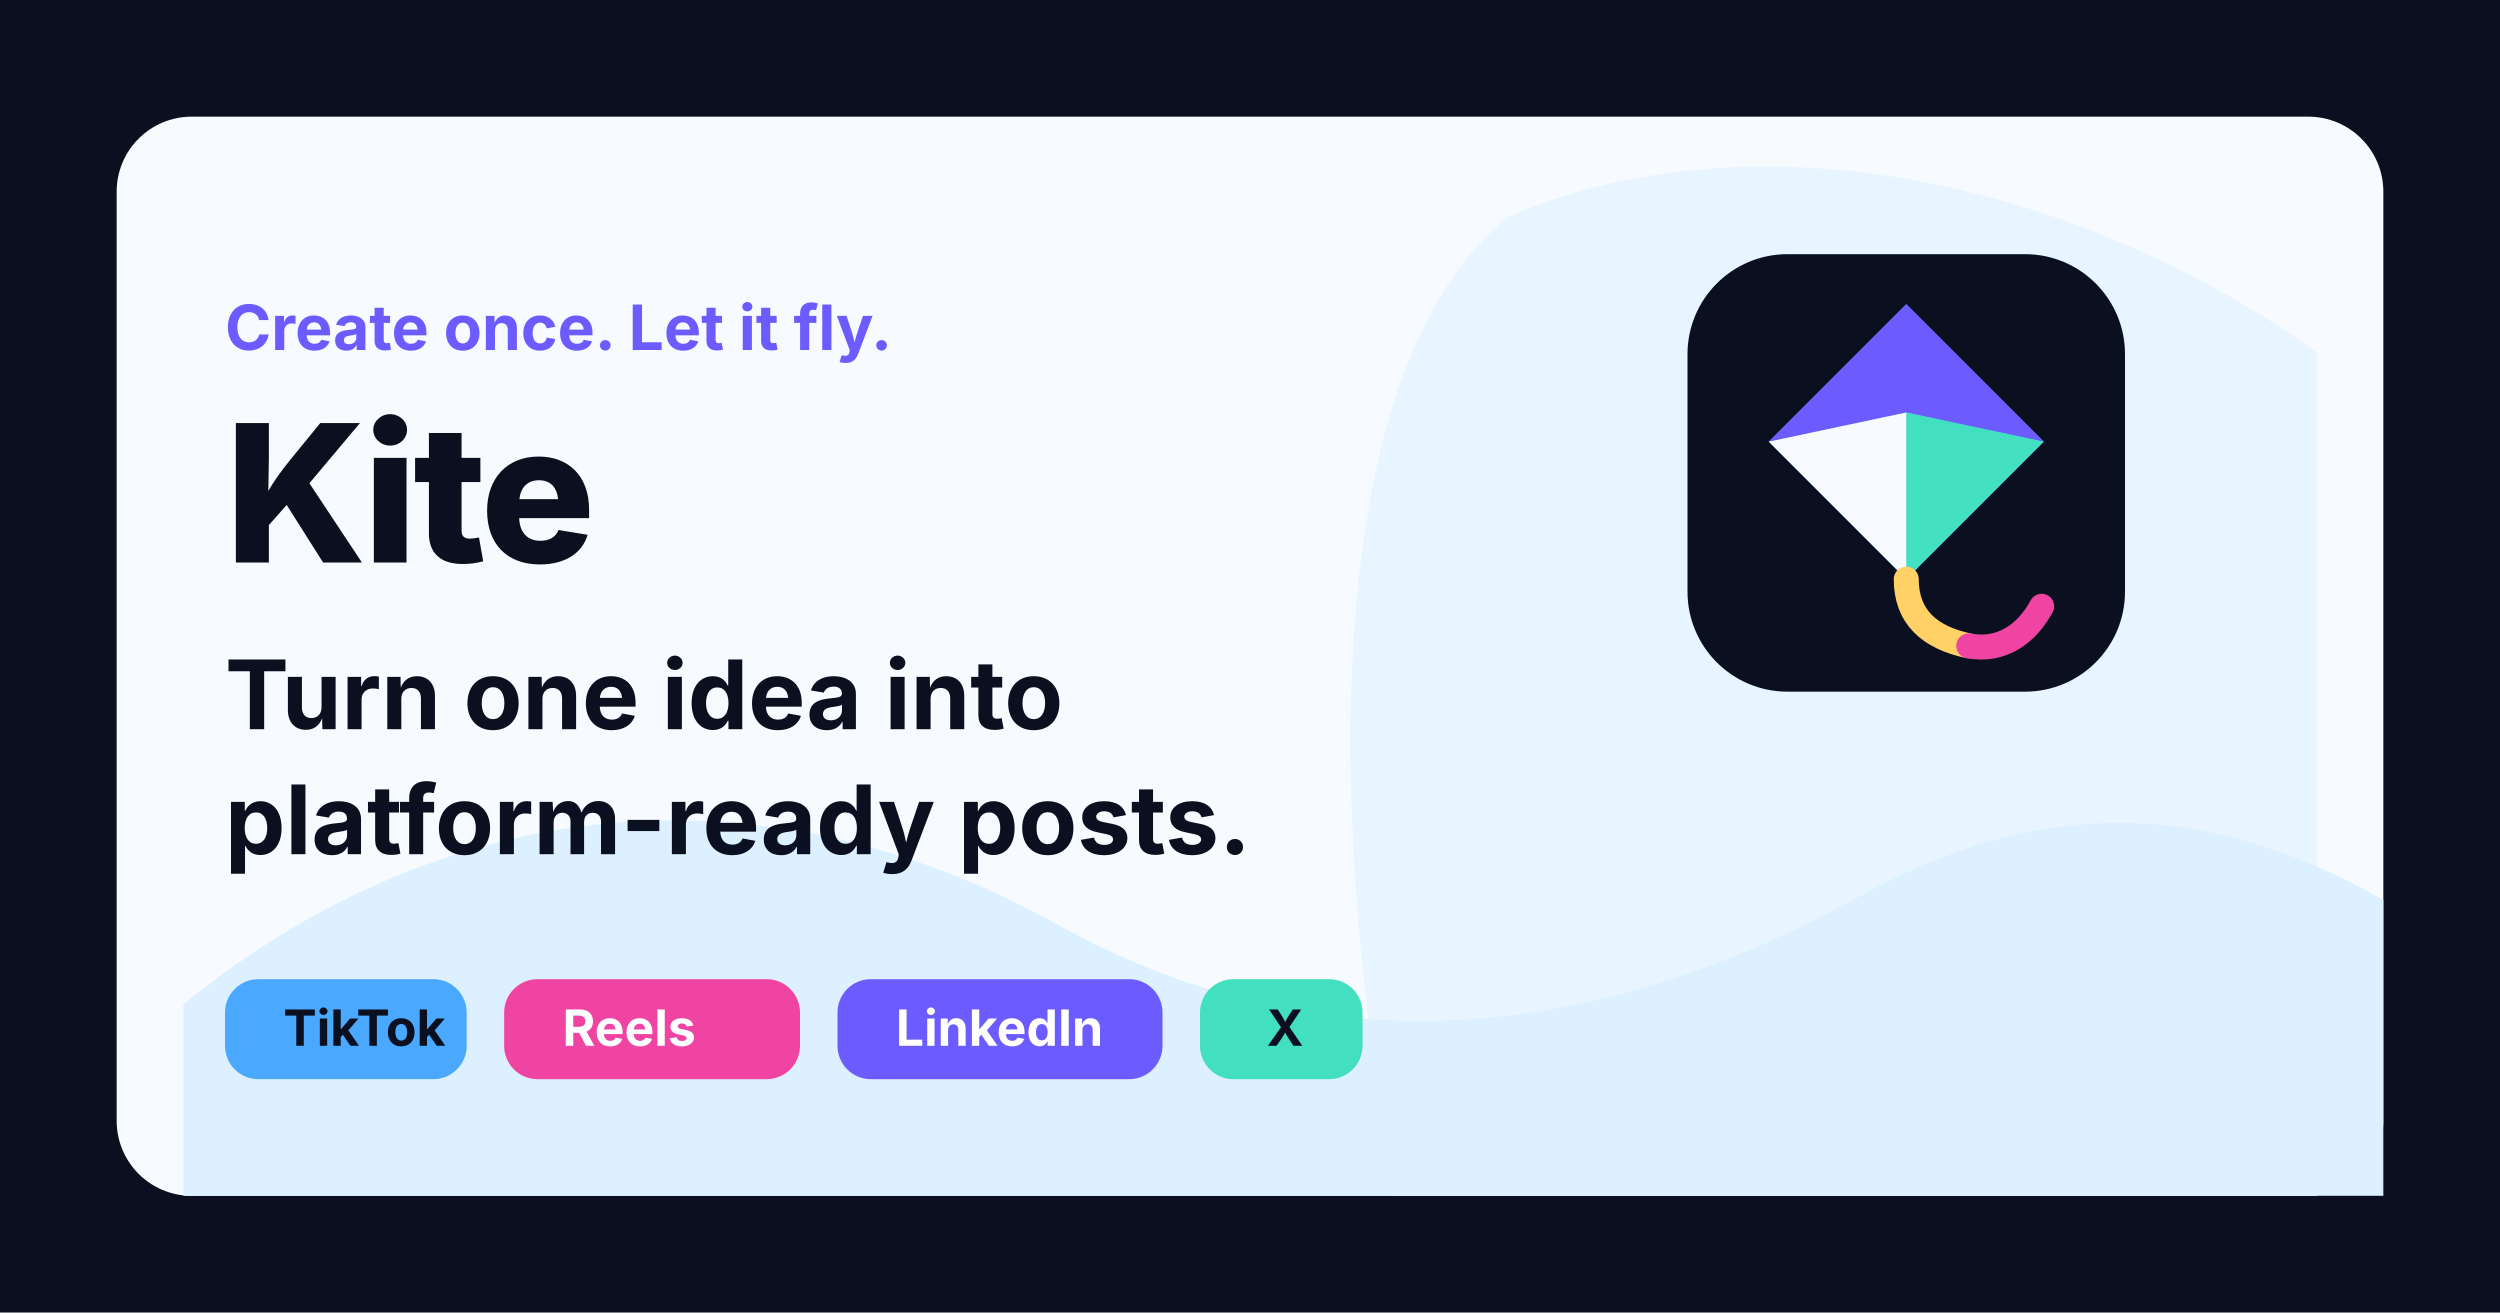
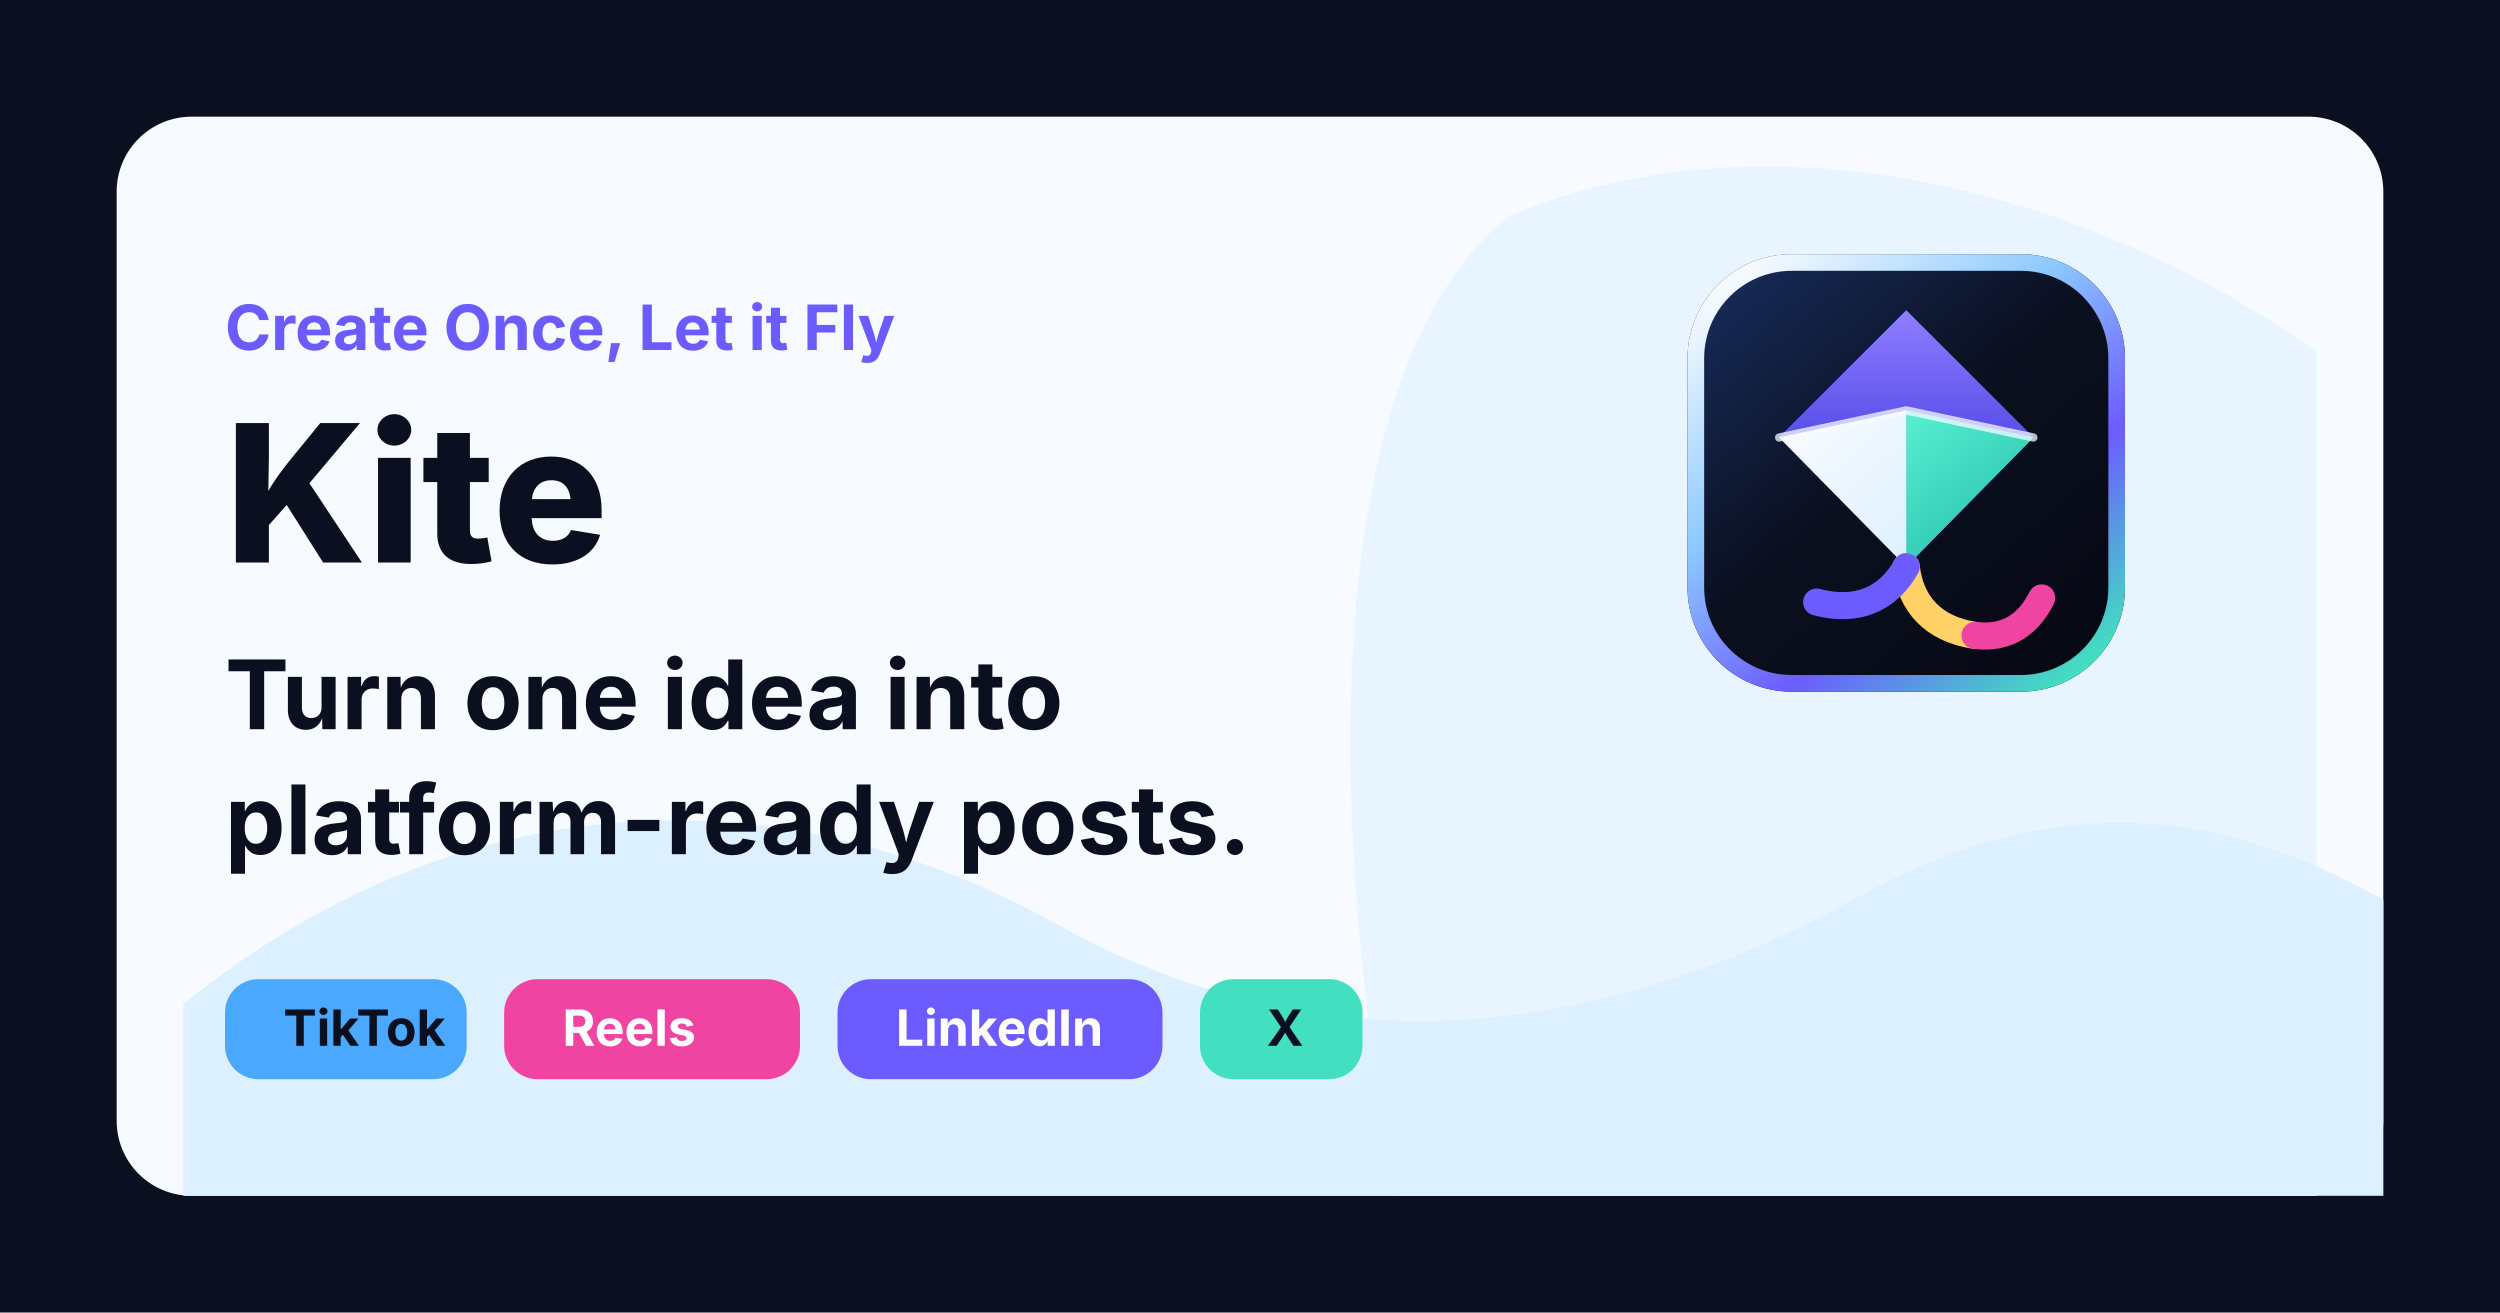
<svg xmlns="http://www.w3.org/2000/svg" viewBox="0 0 1200 630" fill="none">
+   <defs>
+     <linearGradient id="ogTileGlass" x1="20" y1="6" x2="190" y2="204" gradientUnits="userSpaceOnUse">
+       <stop stop-color="#172B59" />
+       <stop offset="0.46" stop-color="#0B1020" />
+       <stop offset="1" stop-color="#060812" />
+     </linearGradient>
+     <linearGradient id="ogTileRim" x1="28" y1="6" x2="184" y2="204" gradientUnits="userSpaceOnUse">
+       <stop stop-color="#F7FBFF" />
+       <stop offset="0.36" stop-color="#8CC9FF" />
+       <stop offset="0.68" stop-color="#6C5CFF" />
+       <stop offset="1" stop-color="#42E0C0" />
+     </linearGradient>
+     <linearGradient id="ogKiteTop" x1="105" y1="29" x2="105" y2="97" gradientUnits="userSpaceOnUse">
+       <stop stop-color="#8E7CFF" />
+       <stop offset="1" stop-color="#4F46E5" />
+     </linearGradient>
+     <linearGradient id="ogKiteLeft" x1="45" y1="87" x2="105" y2="150" gradientUnits="userSpaceOnUse">
+       <stop stop-color="#F7FBFF" />
+       <stop offset="1" stop-color="#DDF0FF" />
+     </linearGradient>
+     <linearGradient id="ogKiteRight" x1="105" y1="74" x2="164" y2="150" gradientUnits="userSpaceOnUse">
+       <stop stop-color="#58F1D2" />
+       <stop offset="1" stop-color="#22B8A8" />
+     </linearGradient>
+   </defs>
  <rect width="1200" height="630" fill="#0B1020" />
  <rect x="56" y="56" width="1088" height="518" rx="36" fill="#F7FBFF" />
  <path d="M724 104C840 54 994 85 1112 169V574H670C637 399 632 178 724 104Z" fill="#E8F4FF" />
  <path d="M88 482C215 379 368 366 508 444C627 510 758 505 893 430C982 381 1061 385 1144 432V574H88V482Z" fill="#DDF0FF" />
  <g transform="translate(810 122)">
-     <rect width="210" height="210" rx="48" fill="#0B1020" />
-     <path d="M105 24L171 90L105 156L39 90L105 24Z" fill="#4AA8FF" />
-     <path d="M105 24L171 90L105 76L39 90L105 24Z" fill="#6C5CFF" />
-     <path d="M105 76L171 90L105 156V76Z" fill="#42E0C0" />
-     <path d="M105 76L39 90L105 156V76Z" fill="#F7FBFF" />
-     <path d="M105 156C105 174 116 184 135 188" stroke="#FFD166" stroke-width="12" stroke-linecap="round" />
-     <path d="M135 188C151 191 163 182 170 169" stroke="#F044A3" stroke-width="12" stroke-linecap="round" />
+     <rect width="210" height="210" rx="50" fill="url(#ogTileGlass)" />
+     <rect x="4" y="4" width="202" height="202" rx="46" stroke="url(#ogTileRim)" stroke-width="8" />
+     <path d="M105 27L166 88L105 150L44 88L105 27Z" fill="#4AA8FF" />
+     <path d="M105 27L166 88L105 75L44 88L105 27Z" fill="url(#ogKiteTop)" />
+     <path d="M105 75L166 88L105 150V75Z" fill="url(#ogKiteRight)" />
+     <path d="M105 75L44 88L105 150V75Z" fill="url(#ogKiteLeft)" />
+     <path d="M44 88L105 75L166 88" stroke="#F7FBFF" stroke-opacity="0.74" stroke-width="4" stroke-linecap="round" stroke-linejoin="round" />
+     <path d="M105 150C107 168 118 180 138 183" stroke="#FFD166" stroke-width="13" stroke-linecap="round" />
+     <path d="M138 183C154 185 164 177 170 165" stroke="#F044A3" stroke-width="13" stroke-linecap="round" />
+     <path d="M105 150C96 166 81 172 62 167" stroke="#6C5CFF" stroke-width="13" stroke-linecap="round" />
  </g>
-   <text x="108" y="168" fill="#6C5CFF" font-family="Inter, Arial, sans-serif" font-size="30" font-weight="700" letter-spacing="0">Create once. Let it fly.</text>
-   <text x="108" y="270" fill="#0B1020" font-family="Inter, Arial, sans-serif" font-size="92" font-weight="800" letter-spacing="-2">Kite</text>
-   <text x="108" y="350" fill="#0B1020" font-family="Inter, Arial, sans-serif" font-size="46" font-weight="700">Turn one idea into</text>
-   <text x="108" y="410" fill="#0B1020" font-family="Inter, Arial, sans-serif" font-size="46" font-weight="700">platform-ready posts.</text>
-   <g font-family="Inter, Arial, sans-serif" font-size="24" font-weight="700">
+   <text x="108" y="168" fill="#6C5CFF" font-family="Geist, Inter, Arial, sans-serif" font-size="30" font-weight="700" letter-spacing="0">Create Once, Let it Fly</text>
+   <text x="108" y="270" fill="#0B1020" font-family="Geist, Inter, Arial, sans-serif" font-size="92" font-weight="800" letter-spacing="0">Kite</text>
+   <text x="108" y="350" fill="#0B1020" font-family="Geist, Inter, Arial, sans-serif" font-size="46" font-weight="700">Turn one idea into</text>
+   <text x="108" y="410" fill="#0B1020" font-family="Geist, Inter, Arial, sans-serif" font-size="46" font-weight="700">platform-ready posts.</text>
+   <g font-family="Geist, Inter, Arial, sans-serif" font-size="24" font-weight="700">
    <rect x="108" y="470" width="116" height="48" rx="16" fill="#4AA8FF" />
    <text x="136" y="502" fill="#0B1020">TikTok</text>
    <rect x="242" y="470" width="142" height="48" rx="16" fill="#F044A3" />
    <text x="270" y="502" fill="#FFFFFF">Reels</text>
    <rect x="402" y="470" width="156" height="48" rx="16" fill="#6C5CFF" />
    <text x="430" y="502" fill="#FFFFFF">LinkedIn</text>
    <rect x="576" y="470" width="78" height="48" rx="16" fill="#42E0C0" />
    <text x="608" y="502" fill="#0B1020">X</text>
  </g>
</svg>
